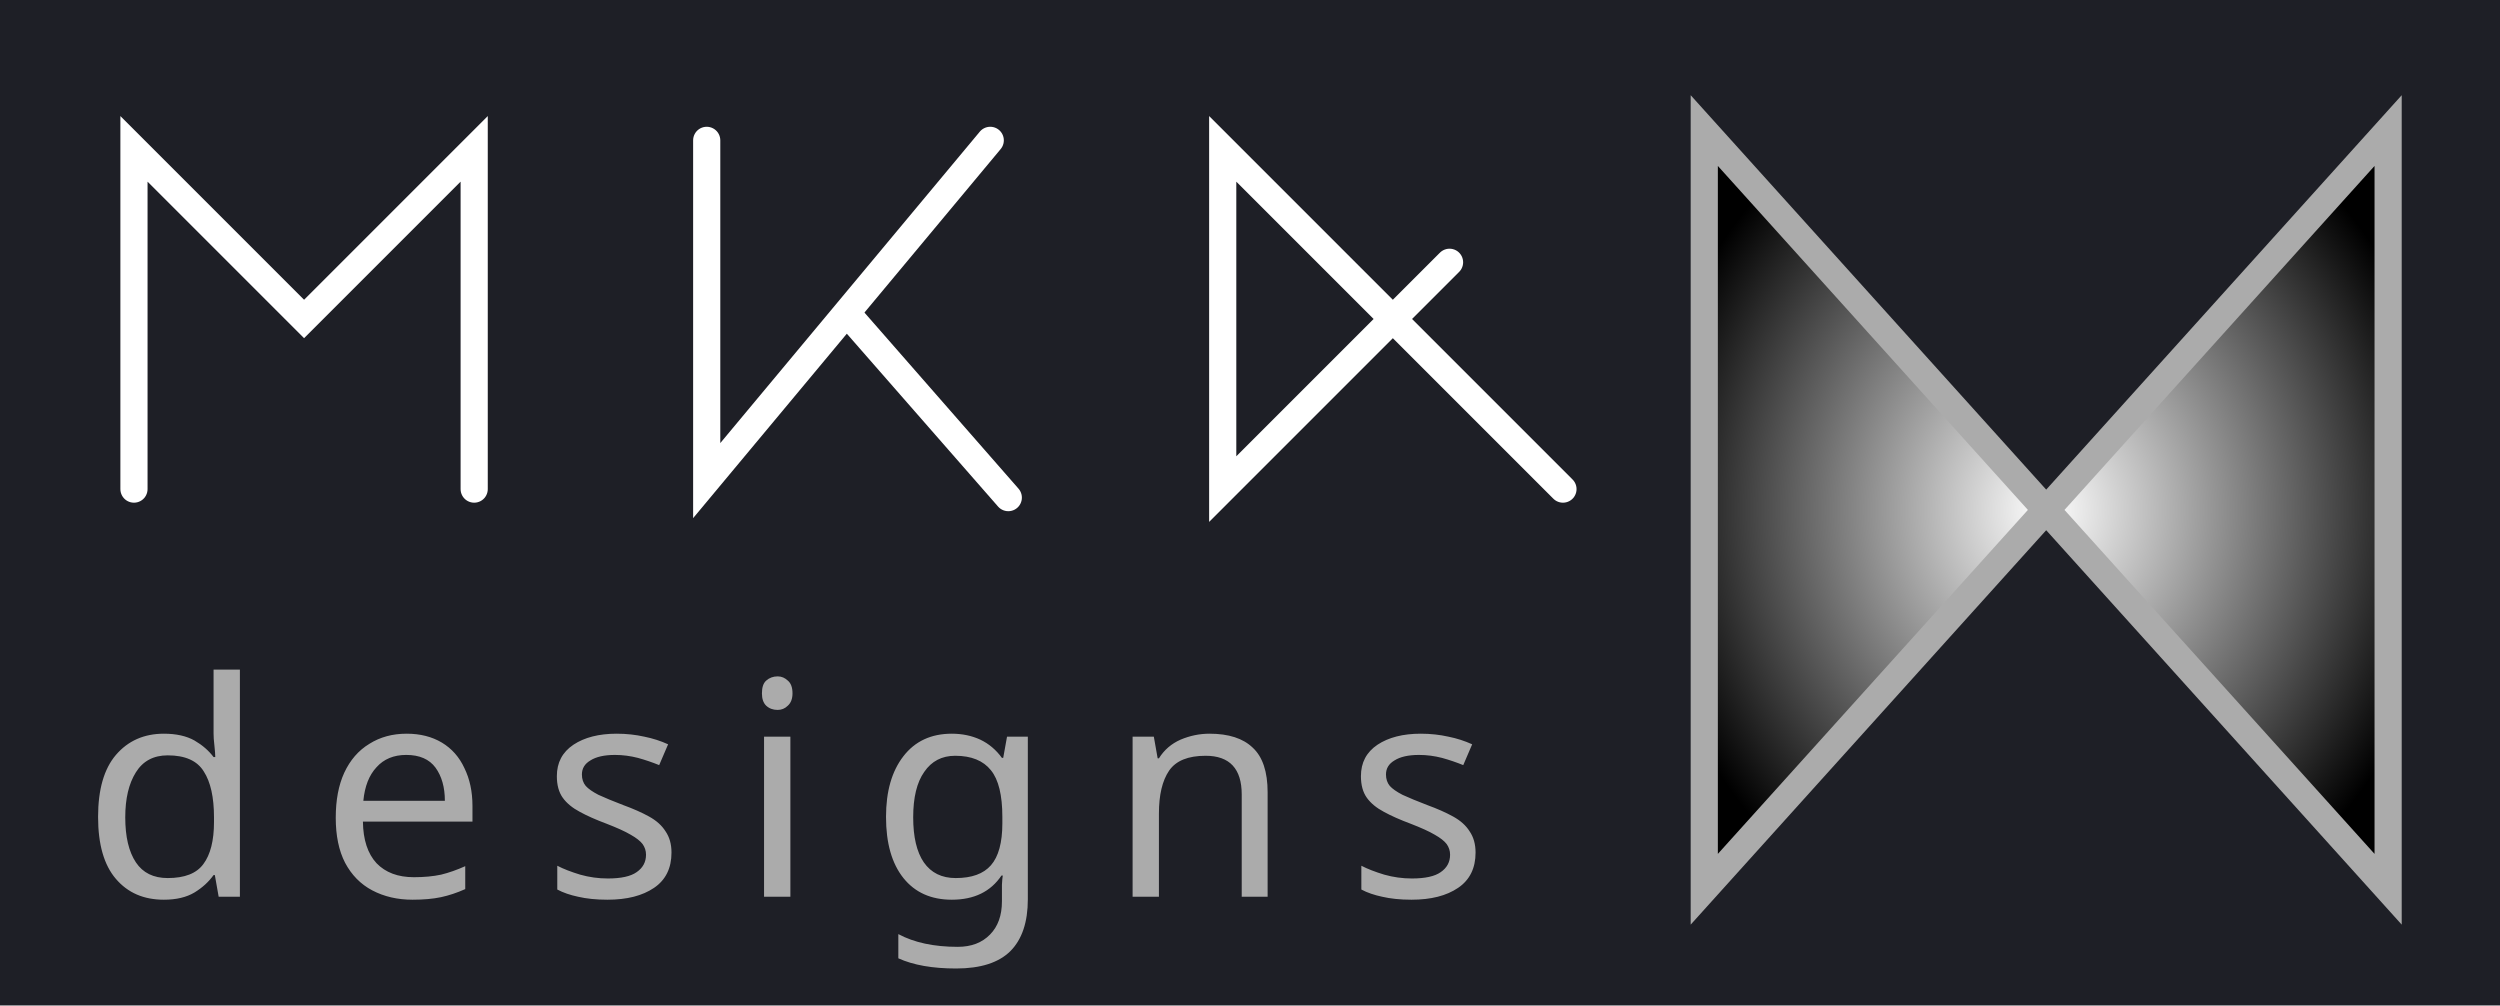
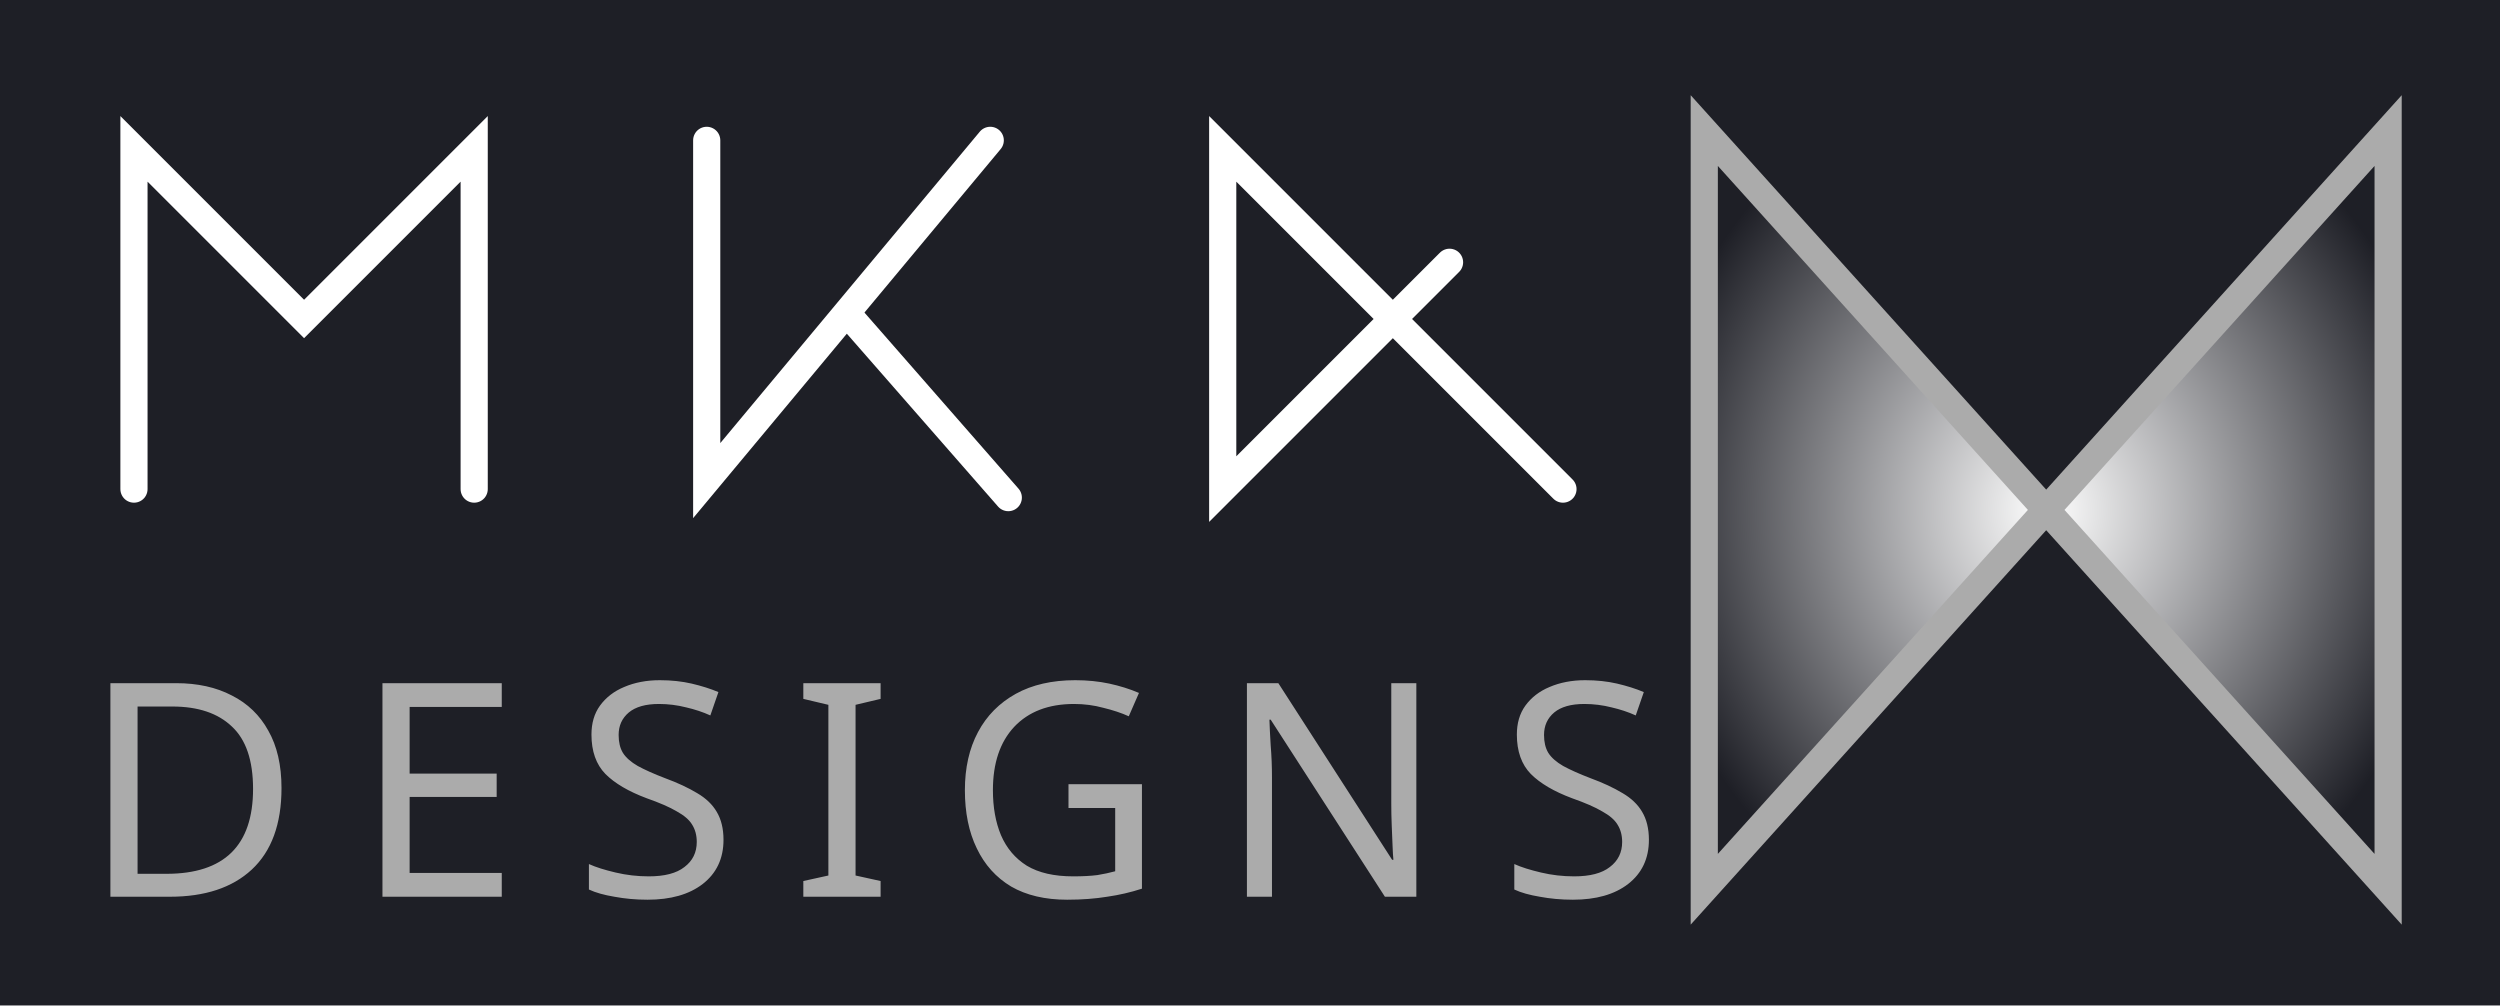
<svg xmlns="http://www.w3.org/2000/svg" width="92" height="37" viewBox="0 0 92 37">
  <defs>
-     <radialGradient id="radial-gradient" cx="0.5" cy="0.5" r="0.591" gradientUnits="objectBoundingBox">
+     <style>
+       .cls-1 {
+         fill: #1e1f26;
+       }
+ 
+       .cls-2 {
+         stroke: #ababab;
+         fill: url(#radial-gradient);
+       }
+ 
+       .cls-3 {
+         fill: none;
+         stroke: #fff;
+         stroke-linecap: round;
+       }
+ 
+       .cls-4 {
+         fill: #ababab;
+         font-size: 11px;
+         font-family: DomusTitlingLight, Domus Titling;
+         letter-spacing: 0.18em;
+       }
+     </style>
+     <radialGradient id="radial-gradient" cx="0.5" cy="0.5" r="0.591" gradientTransform="translate(0 0)" gradientUnits="objectBoundingBox">
      <stop offset="0" stop-color="#fff" />
-       <stop offset="1" />
+       <stop offset="1" stop-color="#1e1f26" />
    </radialGradient>
  </defs>
-   <g id="Logo-MKA_Designs" data-name="Logo-MKA Designs" transform="translate(-71 -160)">
-     <rect id="Rectangle_2" data-name="Rectangle 2" width="92" height="37" transform="translate(71 160)" fill="#1e1f26" />
-     <g id="Logo" transform="translate(73.739 165.478)">
+   <g id="MKA_Designs_v4" data-name="MKA Designs v4" transform="translate(-71 -160)">
+     <rect id="Rectangle_2" data-name="Rectangle 2" class="cls-1" width="92" height="37" transform="translate(71 160)" />
+     <g id="Group_6" data-name="Group 6" transform="translate(73.739 165.478)">
      <g id="Group_5" data-name="Group 5" transform="translate(59.978 -0.673)">
-         <path id="Path_1" data-name="Path 1" d="M194,269.92V242l25.166,27.92V242Z" transform="translate(-194 -242)" stroke="#ababab" stroke-width="1" fill="url(#radial-gradient)" />
+         <path id="Path_1" data-name="Path 1" class="cls-2" d="M194,269.92V242l25.166,27.92V242Z" transform="translate(-194 -242)" />
      </g>
-       <path id="M" d="M266,254.521V242l6.26,6.26,6.26-6.26v12.521" transform="translate(-263.809 -242)" fill="none" stroke="#fff" stroke-linecap="round" stroke-width="1" />
+       <path id="M" class="cls-3" d="M266,254.521V242l6.26,6.26,6.26-6.26v12.521" transform="translate(-263.809 -242)" />
      <g id="K" transform="translate(23.268 -0.313)">
-         <path id="Path_3" data-name="Path 3" d="M330,242v12.521L340.434,242" transform="translate(-330 -242)" fill="none" stroke="#fff" stroke-linecap="round" stroke-width="1" />
-         <path id="Path_4" data-name="Path 4" d="M355.631,272.723,349.749,266" transform="translate(-344.533 -259.576)" fill="none" stroke="#fff" stroke-linecap="round" stroke-width="1" />
+         <path id="Path_3" data-name="Path 3" class="cls-3" d="M330,242v12.521L340.434,242" transform="translate(-330 -242)" />
+         <path id="Path_4" data-name="Path 4" class="cls-3" d="M355.631,272.723,349.749,266" transform="translate(-344.533 -259.576)" />
      </g>
-       <path id="A" d="M394.347,246.174,386,254.521V242l12.521,12.521" transform="translate(-343.743 -242)" fill="none" stroke="#fff" stroke-linecap="round" stroke-width="1" />
-       <text id="designs" transform="translate(0.261 27.522)" fill="#ababab" font-size="11" font-family="DomusTitlingLight, Domus Titling" letter-spacing="0.18em">
-         <tspan x="0" y="0">designs</tspan>
+       <path id="A" class="cls-3" d="M394.347,246.174,386,254.521V242l12.521,12.521" transform="translate(-343.743 -242)" />
+       <text id="designs" class="cls-4" transform="translate(0.261 27.522)">
+         <tspan x="0" y="0">DESIGNS</tspan>
      </text>
    </g>
  </g>
</svg>
